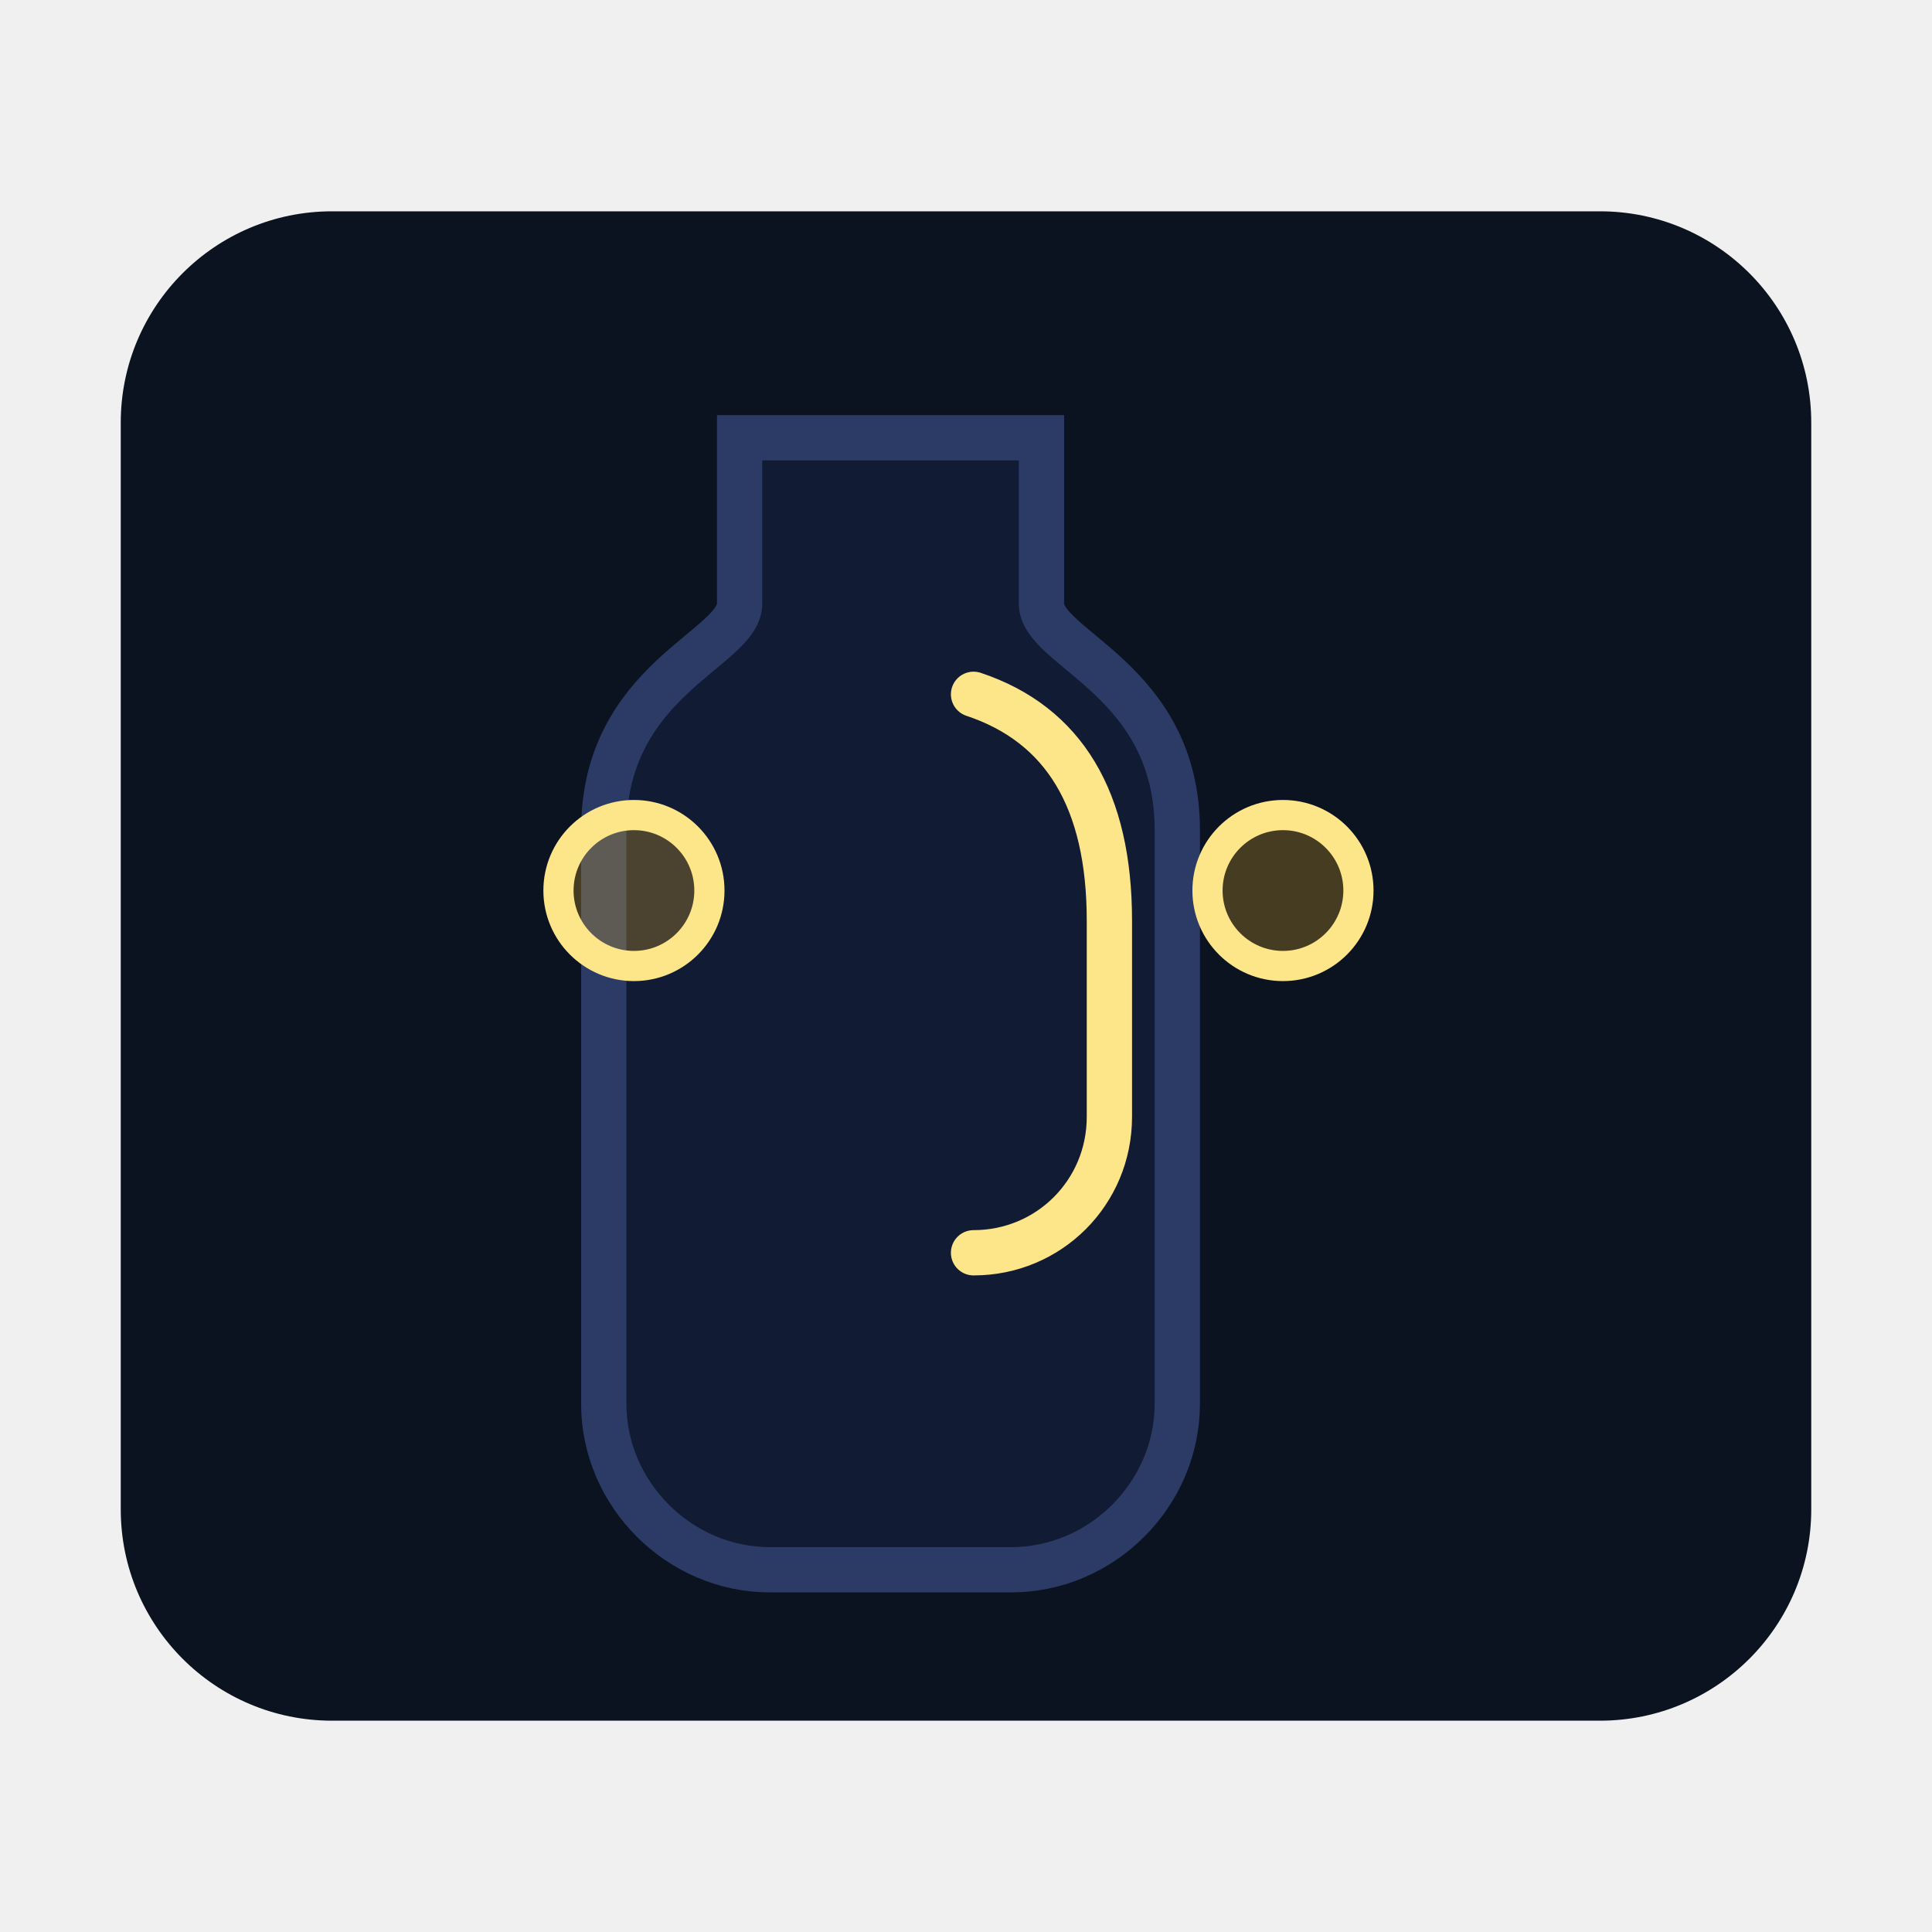
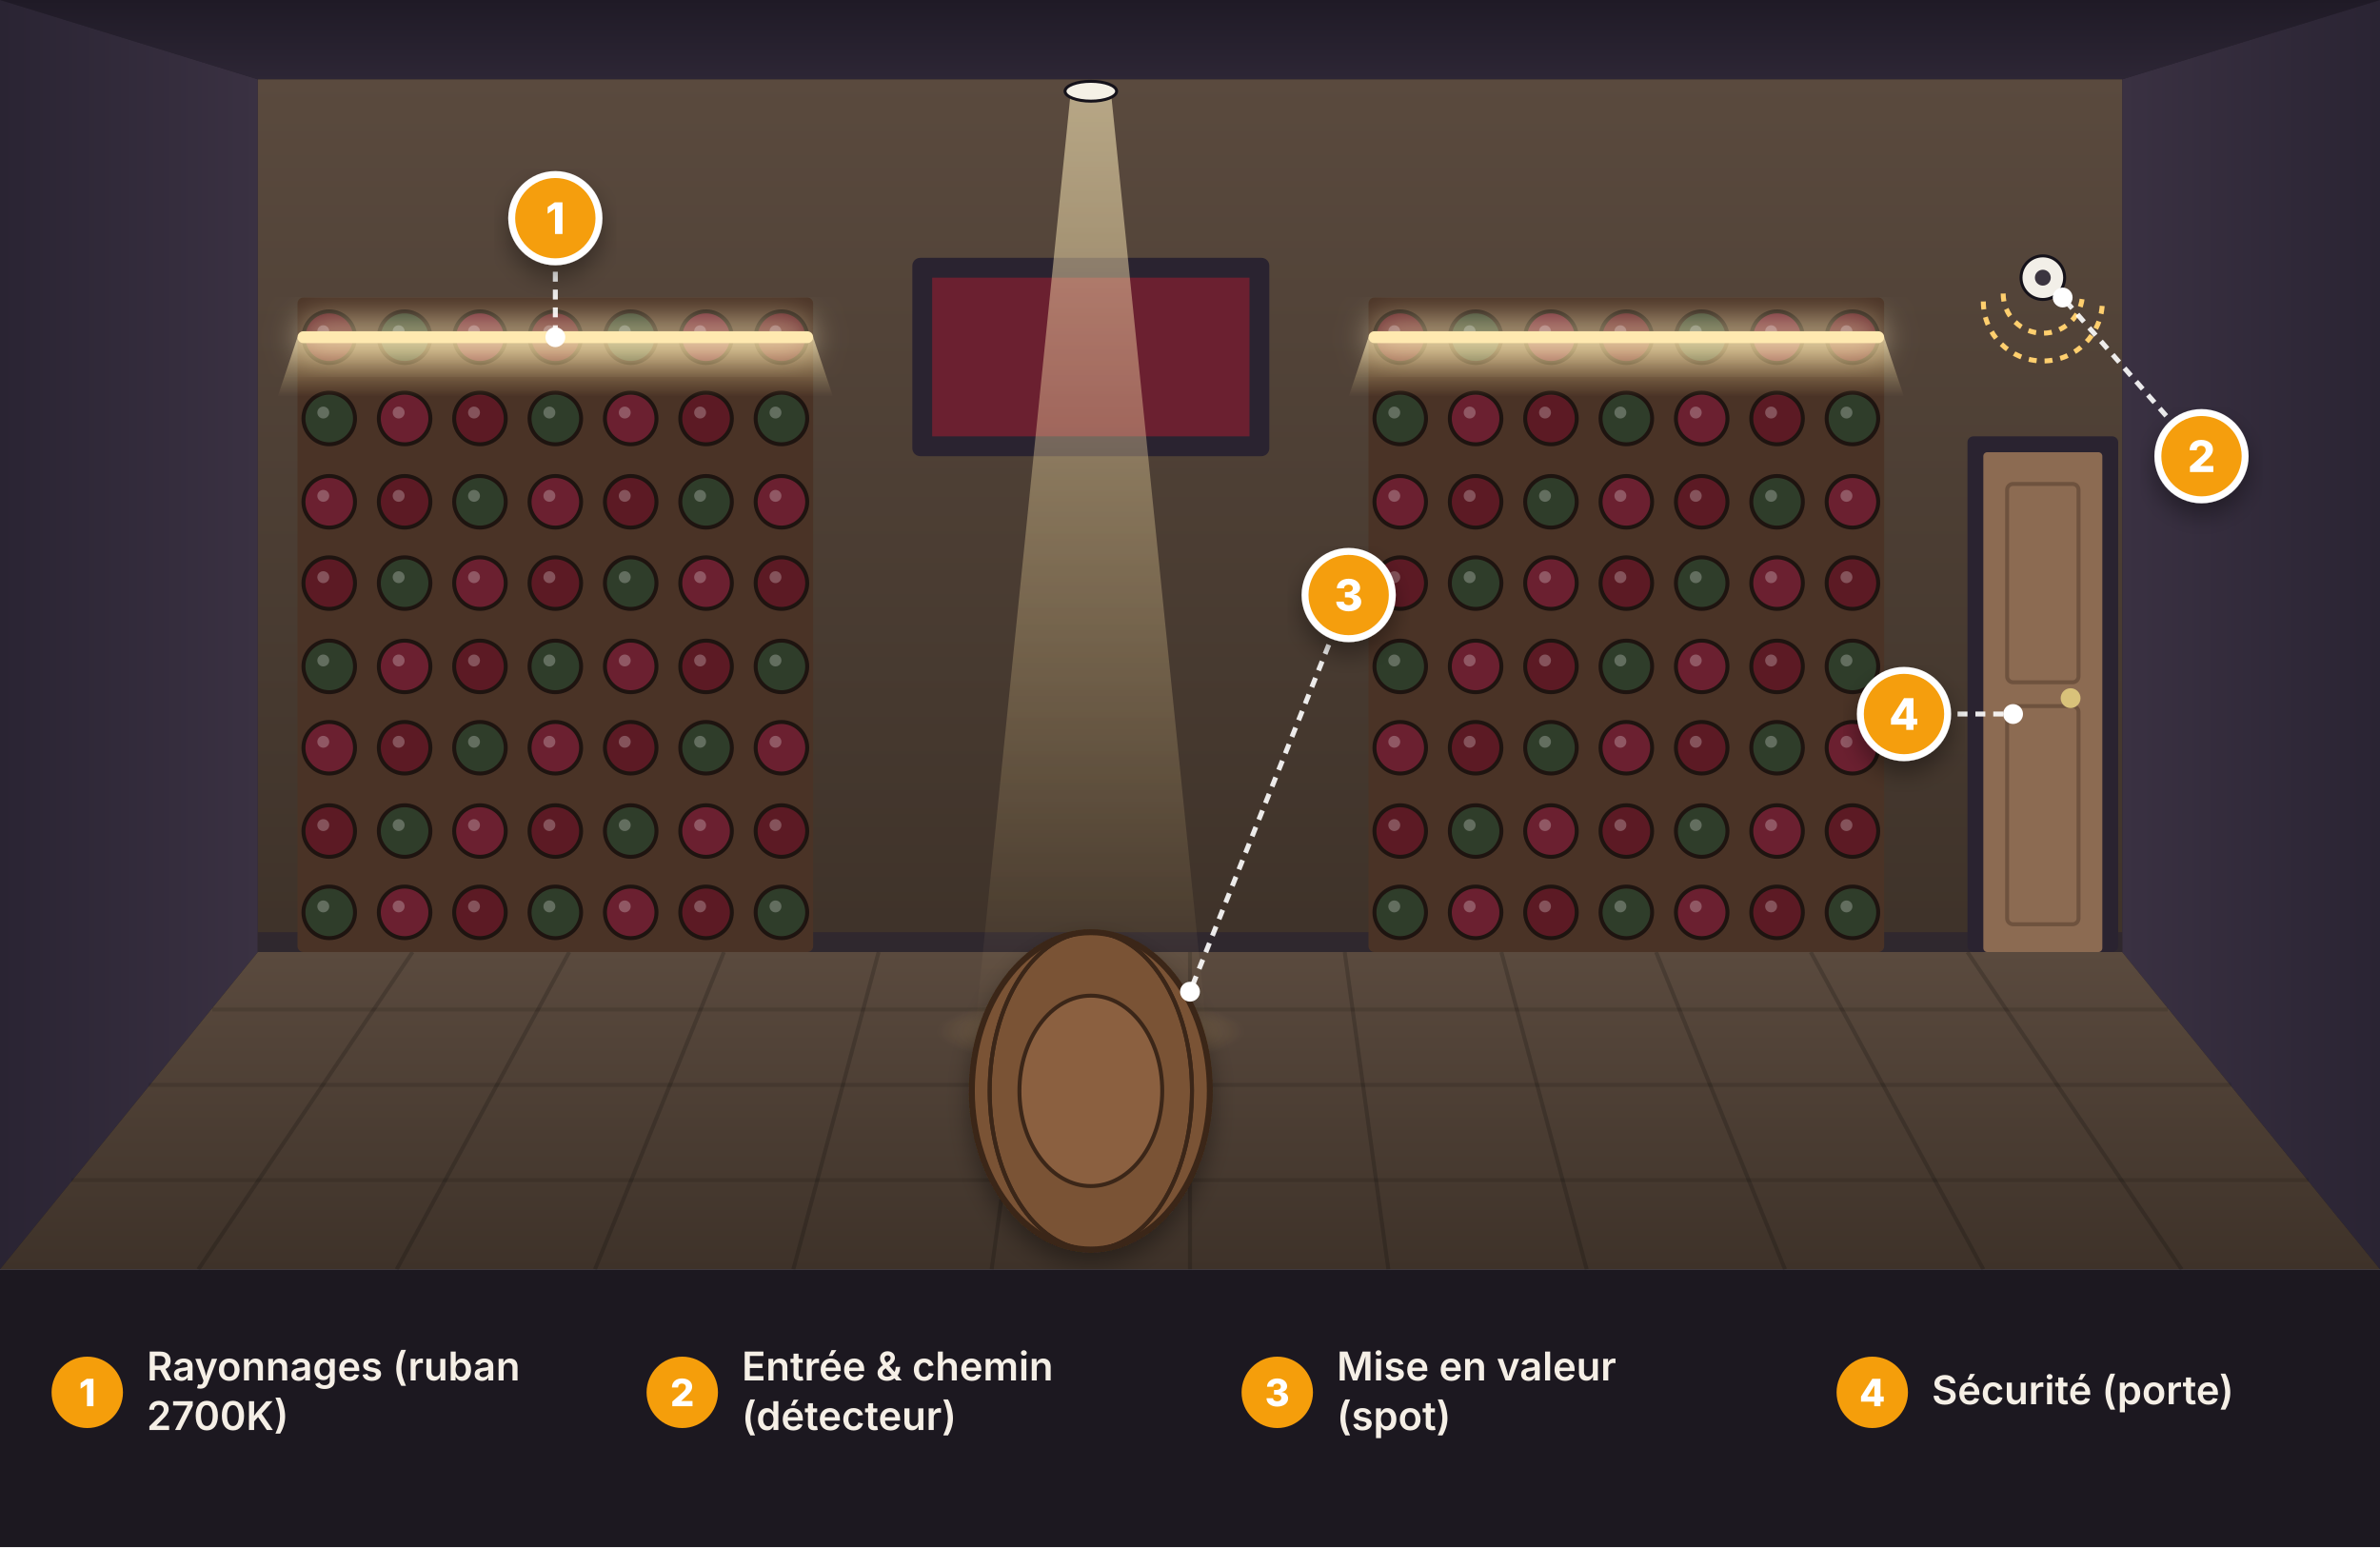
- <svg xmlns="http://www.w3.org/2000/svg" width="256" height="256" viewBox="0 0 256 256" fill="none">
-   <rect x="16" y="28" width="224" height="200" rx="28" fill="#0B1220" />
-   <path d="M118 58h20v22c0 6 18 10 18 30v76c0 12-10 22-22 22h-32c-12 0-22-10-22-22V110c0-20 18-24 18-30V58Z" fill="#111B33" stroke="#2B3B66" stroke-width="6" />
-   <path d="M129 92c12 4 18 14 18 30v26c0 10-8 18-18 18" stroke="#FDE68A" stroke-width="6" stroke-linecap="round" fill="none" />
-   <circle cx="84" cy="118" r="10" fill="#FBBF24" fill-opacity="0.25" stroke="#FDE68A" stroke-width="4" />
-   <circle cx="170" cy="118" r="10" fill="#FBBF24" fill-opacity="0.25" stroke="#FDE68A" stroke-width="4" />
+ <svg xmlns="http://www.w3.org/2000/svg" viewBox="0 0 1200 780" role="img" aria-label="Cave à vin : 4 zones">
+   <defs>
+     <linearGradient id="wall" x1="0" y1="0" x2="0" y2="1">
+       <stop offset="0" stop-color="#3d3448" />
+       <stop offset="1" stop-color="#5a4b5c" />
+     </linearGradient>
+     <linearGradient id="wallL" x1="0" y1="0" x2="1" y2="0">
+       <stop offset="0" stop-color="#2a2433" />
+       <stop offset="1" stop-color="#3a3142" />
+     </linearGradient>
+     <linearGradient id="wallR" x1="1" y1="0" x2="0" y2="0">
+       <stop offset="0" stop-color="#2a2433" />
+       <stop offset="1" stop-color="#3a3142" />
+     </linearGradient>
+     <linearGradient id="ceil" x1="0" y1="0" x2="0" y2="1">
+       <stop offset="0" stop-color="#1f1a26" />
+       <stop offset="1" stop-color="#2d2635" />
+     </linearGradient>
+     <linearGradient id="floor" x1="0" y1="0" x2="0" y2="1">
+       <stop offset="0" stop-color="#5b4334" />
+       <stop offset="1" stop-color="#3b2b22" />
+     </linearGradient>
+     <linearGradient id="tile" x1="0" y1="0" x2="0" y2="1">
+       <stop offset="0" stop-color="#6b6a70" />
+       <stop offset="1" stop-color="#3d3c42" />
+     </linearGradient>
+     <linearGradient id="concrete" x1="0" y1="0" x2="0" y2="1">
+       <stop offset="0" stop-color="#5d5a5e" />
+       <stop offset="1" stop-color="#36343a" />
+     </linearGradient>
+     <linearGradient id="stone" x1="0" y1="0" x2="0" y2="1">
+       <stop offset="0" stop-color="#5a4a3e" />
+       <stop offset="1" stop-color="#3e3229" />
+     </linearGradient>
+     <radialGradient id="glow">
+       <stop offset="0" stop-color="#ffe3a0" stop-opacity=".95" />
+       <stop offset=".35" stop-color="#ffcf6e" stop-opacity=".45" />
+       <stop offset="1" stop-color="#ffb84d" stop-opacity="0" />
+     </radialGradient>
+     <radialGradient id="glowSoft">
+       <stop offset="0" stop-color="#ffd98a" stop-opacity=".55" />
+       <stop offset="1" stop-color="#ffb84d" stop-opacity="0" />
+     </radialGradient>
+     <radialGradient id="glowCool">
+       <stop offset="0" stop-color="#eef6ff" stop-opacity=".9" />
+       <stop offset=".4" stop-color="#cfe3ff" stop-opacity=".4" />
+       <stop offset="1" stop-color="#b9d4ff" stop-opacity="0" />
+     </radialGradient>
+     <linearGradient id="cone" x1="0" y1="0" x2="0" y2="1">
+       <stop offset="0" stop-color="#ffe7a8" stop-opacity=".75" />
+       <stop offset="1" stop-color="#ffd27a" stop-opacity="0" />
+     </linearGradient>
+     <linearGradient id="coneCool" x1="0" y1="0" x2="0" y2="1">
+       <stop offset="0" stop-color="#f2f8ff" stop-opacity=".8" />
+       <stop offset="1" stop-color="#d6e7ff" stop-opacity="0" />
+     </linearGradient>
+     <linearGradient id="sky" x1="0" y1="0" x2="0" y2="1">
+       <stop offset="0" stop-color="#111a3a" />
+       <stop offset=".7" stop-color="#2d3364" />
+       <stop offset="1" stop-color="#5a4a78" />
+     </linearGradient>
+     <linearGradient id="grass" x1="0" y1="0" x2="0" y2="1">
+       <stop offset="0" stop-color="#2f4a35" />
+       <stop offset="1" stop-color="#1c2e22" />
+     </linearGradient>
+     <linearGradient id="wood" x1="0" y1="0" x2="0" y2="1">
+       <stop offset="0" stop-color="#9a6b46" />
+       <stop offset="1" stop-color="#6e4a30" />
+     </linearGradient>
+     <linearGradient id="metal" x1="0" y1="0" x2="1" y2="0">
+       <stop offset="0" stop-color="#cfd2d6" />
+       <stop offset=".5" stop-color="#f1f2f4" />
+       <stop offset="1" stop-color="#b9bcc2" />
+     </linearGradient>
+     <filter id="blur8" x="-50%" y="-50%" width="200%" height="200%">
+       <feGaussianBlur stdDeviation="8" />
+     </filter>
+     <filter id="blur3">
+       <feGaussianBlur stdDeviation="3" />
+     </filter>
+     <filter id="shadow" x="-20%" y="-20%" width="140%" height="160%">
+       <feDropShadow dx="0" dy="6" stdDeviation="6" flood-color="#000" flood-opacity=".35" />
+     </filter>
+   </defs>
+   <rect x="0" y="0" width="1200" height="640" fill="#1b1720" />
+   <polygon points="0,0 1200,0 1070,40 130,40" fill="url(#ceil)" />
+   <polygon points="0,0 130,40 130,480 0,640" fill="url(#wallL)" />
+   <polygon points="1200,0 1070,40 1070,480 1200,640" fill="url(#wallR)" />
+   <rect x="130" y="40" width="940" height="440" fill="url(#stone)" />
+   <polygon points="0,640 130,480 1070,480 1200,640" fill="url(#stone)" />
+   <line x1="208" y1="480" x2="100" y2="640" stroke="#000" stroke-opacity=".18" stroke-width="2" />
+   <line x1="287" y1="480" x2="200" y2="640" stroke="#000" stroke-opacity=".18" stroke-width="2" />
+   <line x1="365" y1="480" x2="300" y2="640" stroke="#000" stroke-opacity=".18" stroke-width="2" />
+   <line x1="443" y1="480" x2="400" y2="640" stroke="#000" stroke-opacity=".18" stroke-width="2" />
+   <line x1="522" y1="480" x2="500" y2="640" stroke="#000" stroke-opacity=".18" stroke-width="2" />
+   <line x1="600" y1="480" x2="600" y2="640" stroke="#000" stroke-opacity=".18" stroke-width="2" />
+   <line x1="678" y1="480" x2="700" y2="640" stroke="#000" stroke-opacity=".18" stroke-width="2" />
+   <line x1="757" y1="480" x2="800" y2="640" stroke="#000" stroke-opacity=".18" stroke-width="2" />
+   <line x1="835" y1="480" x2="900" y2="640" stroke="#000" stroke-opacity=".18" stroke-width="2" />
+   <line x1="913" y1="480" x2="1000" y2="640" stroke="#000" stroke-opacity=".18" stroke-width="2" />
+   <line x1="992" y1="480" x2="1100" y2="640" stroke="#000" stroke-opacity=".18" stroke-width="2" />
+   <line x1="107" y1="509" x2="1093" y2="509" stroke="#000" stroke-opacity=".12" stroke-width="2" />
+   <line x1="75" y1="547" x2="1125" y2="547" stroke="#000" stroke-opacity=".12" stroke-width="2" />
+   <line x1="36" y1="595" x2="1164" y2="595" stroke="#000" stroke-opacity=".12" stroke-width="2" />
+   <rect x="130" y="470" width="940" height="10" fill="#2a2330" opacity=".7" />
+   <rect x="150" y="150" width="260" height="330" rx="3" fill="#4a3326" />
+   <circle cx="166" cy="170" r="13" fill="#5c1a24" stroke="#1e1410" stroke-width="2" />
+   <circle cx="163" cy="167" r="3" fill="#fff" opacity=".25" />
+   <circle cx="204" cy="170" r="13" fill="#2f3d2a" stroke="#1e1410" stroke-width="2" />
+   <circle cx="201" cy="167" r="3" fill="#fff" opacity=".25" />
+   <circle cx="242" cy="170" r="13" fill="#6b2030" stroke="#1e1410" stroke-width="2" />
+   <circle cx="239" cy="167" r="3" fill="#fff" opacity=".25" />
+   <circle cx="280" cy="170" r="13" fill="#5c1a24" stroke="#1e1410" stroke-width="2" />
+   <circle cx="277" cy="167" r="3" fill="#fff" opacity=".25" />
+   <circle cx="318" cy="170" r="13" fill="#2f3d2a" stroke="#1e1410" stroke-width="2" />
+   <circle cx="315" cy="167" r="3" fill="#fff" opacity=".25" />
+   <circle cx="356" cy="170" r="13" fill="#6b2030" stroke="#1e1410" stroke-width="2" />
+   <circle cx="353" cy="167" r="3" fill="#fff" opacity=".25" />
+   <circle cx="394" cy="170" r="13" fill="#5c1a24" stroke="#1e1410" stroke-width="2" />
+   <circle cx="391" cy="167" r="3" fill="#fff" opacity=".25" />
+   <circle cx="166" cy="211" r="13" fill="#2f3d2a" stroke="#1e1410" stroke-width="2" />
+   <circle cx="163" cy="208" r="3" fill="#fff" opacity=".25" />
+   <circle cx="204" cy="211" r="13" fill="#6b2030" stroke="#1e1410" stroke-width="2" />
+   <circle cx="201" cy="208" r="3" fill="#fff" opacity=".25" />
+   <circle cx="242" cy="211" r="13" fill="#5c1a24" stroke="#1e1410" stroke-width="2" />
+   <circle cx="239" cy="208" r="3" fill="#fff" opacity=".25" />
+   <circle cx="280" cy="211" r="13" fill="#2f3d2a" stroke="#1e1410" stroke-width="2" />
+   <circle cx="277" cy="208" r="3" fill="#fff" opacity=".25" />
+   <circle cx="318" cy="211" r="13" fill="#6b2030" stroke="#1e1410" stroke-width="2" />
+   <circle cx="315" cy="208" r="3" fill="#fff" opacity=".25" />
+   <circle cx="356" cy="211" r="13" fill="#5c1a24" stroke="#1e1410" stroke-width="2" />
+   <circle cx="353" cy="208" r="3" fill="#fff" opacity=".25" />
+   <circle cx="394" cy="211" r="13" fill="#2f3d2a" stroke="#1e1410" stroke-width="2" />
+   <circle cx="391" cy="208" r="3" fill="#fff" opacity=".25" />
+   <circle cx="166" cy="253" r="13" fill="#6b2030" stroke="#1e1410" stroke-width="2" />
+   <circle cx="163" cy="250" r="3" fill="#fff" opacity=".25" />
+   <circle cx="204" cy="253" r="13" fill="#5c1a24" stroke="#1e1410" stroke-width="2" />
+   <circle cx="201" cy="250" r="3" fill="#fff" opacity=".25" />
+   <circle cx="242" cy="253" r="13" fill="#2f3d2a" stroke="#1e1410" stroke-width="2" />
+   <circle cx="239" cy="250" r="3" fill="#fff" opacity=".25" />
+   <circle cx="280" cy="253" r="13" fill="#6b2030" stroke="#1e1410" stroke-width="2" />
+   <circle cx="277" cy="250" r="3" fill="#fff" opacity=".25" />
+   <circle cx="318" cy="253" r="13" fill="#5c1a24" stroke="#1e1410" stroke-width="2" />
+   <circle cx="315" cy="250" r="3" fill="#fff" opacity=".25" />
+   <circle cx="356" cy="253" r="13" fill="#2f3d2a" stroke="#1e1410" stroke-width="2" />
+   <circle cx="353" cy="250" r="3" fill="#fff" opacity=".25" />
+   <circle cx="394" cy="253" r="13" fill="#6b2030" stroke="#1e1410" stroke-width="2" />
+   <circle cx="391" cy="250" r="3" fill="#fff" opacity=".25" />
+   <circle cx="166" cy="294" r="13" fill="#5c1a24" stroke="#1e1410" stroke-width="2" />
+   <circle cx="163" cy="291" r="3" fill="#fff" opacity=".25" />
+   <circle cx="204" cy="294" r="13" fill="#2f3d2a" stroke="#1e1410" stroke-width="2" />
+   <circle cx="201" cy="291" r="3" fill="#fff" opacity=".25" />
+   <circle cx="242" cy="294" r="13" fill="#6b2030" stroke="#1e1410" stroke-width="2" />
+   <circle cx="239" cy="291" r="3" fill="#fff" opacity=".25" />
+   <circle cx="280" cy="294" r="13" fill="#5c1a24" stroke="#1e1410" stroke-width="2" />
+   <circle cx="277" cy="291" r="3" fill="#fff" opacity=".25" />
+   <circle cx="318" cy="294" r="13" fill="#2f3d2a" stroke="#1e1410" stroke-width="2" />
+   <circle cx="315" cy="291" r="3" fill="#fff" opacity=".25" />
+   <circle cx="356" cy="294" r="13" fill="#6b2030" stroke="#1e1410" stroke-width="2" />
+   <circle cx="353" cy="291" r="3" fill="#fff" opacity=".25" />
+   <circle cx="394" cy="294" r="13" fill="#5c1a24" stroke="#1e1410" stroke-width="2" />
+   <circle cx="391" cy="291" r="3" fill="#fff" opacity=".25" />
+   <circle cx="166" cy="336" r="13" fill="#2f3d2a" stroke="#1e1410" stroke-width="2" />
+   <circle cx="163" cy="333" r="3" fill="#fff" opacity=".25" />
+   <circle cx="204" cy="336" r="13" fill="#6b2030" stroke="#1e1410" stroke-width="2" />
+   <circle cx="201" cy="333" r="3" fill="#fff" opacity=".25" />
+   <circle cx="242" cy="336" r="13" fill="#5c1a24" stroke="#1e1410" stroke-width="2" />
+   <circle cx="239" cy="333" r="3" fill="#fff" opacity=".25" />
+   <circle cx="280" cy="336" r="13" fill="#2f3d2a" stroke="#1e1410" stroke-width="2" />
+   <circle cx="277" cy="333" r="3" fill="#fff" opacity=".25" />
+   <circle cx="318" cy="336" r="13" fill="#6b2030" stroke="#1e1410" stroke-width="2" />
+   <circle cx="315" cy="333" r="3" fill="#fff" opacity=".25" />
+   <circle cx="356" cy="336" r="13" fill="#5c1a24" stroke="#1e1410" stroke-width="2" />
+   <circle cx="353" cy="333" r="3" fill="#fff" opacity=".25" />
+   <circle cx="394" cy="336" r="13" fill="#2f3d2a" stroke="#1e1410" stroke-width="2" />
+   <circle cx="391" cy="333" r="3" fill="#fff" opacity=".25" />
+   <circle cx="166" cy="377" r="13" fill="#6b2030" stroke="#1e1410" stroke-width="2" />
+   <circle cx="163" cy="374" r="3" fill="#fff" opacity=".25" />
+   <circle cx="204" cy="377" r="13" fill="#5c1a24" stroke="#1e1410" stroke-width="2" />
+   <circle cx="201" cy="374" r="3" fill="#fff" opacity=".25" />
+   <circle cx="242" cy="377" r="13" fill="#2f3d2a" stroke="#1e1410" stroke-width="2" />
+   <circle cx="239" cy="374" r="3" fill="#fff" opacity=".25" />
+   <circle cx="280" cy="377" r="13" fill="#6b2030" stroke="#1e1410" stroke-width="2" />
+   <circle cx="277" cy="374" r="3" fill="#fff" opacity=".25" />
+   <circle cx="318" cy="377" r="13" fill="#5c1a24" stroke="#1e1410" stroke-width="2" />
+   <circle cx="315" cy="374" r="3" fill="#fff" opacity=".25" />
+   <circle cx="356" cy="377" r="13" fill="#2f3d2a" stroke="#1e1410" stroke-width="2" />
+   <circle cx="353" cy="374" r="3" fill="#fff" opacity=".25" />
+   <circle cx="394" cy="377" r="13" fill="#6b2030" stroke="#1e1410" stroke-width="2" />
+   <circle cx="391" cy="374" r="3" fill="#fff" opacity=".25" />
+   <circle cx="166" cy="419" r="13" fill="#5c1a24" stroke="#1e1410" stroke-width="2" />
+   <circle cx="163" cy="416" r="3" fill="#fff" opacity=".25" />
+   <circle cx="204" cy="419" r="13" fill="#2f3d2a" stroke="#1e1410" stroke-width="2" />
+   <circle cx="201" cy="416" r="3" fill="#fff" opacity=".25" />
+   <circle cx="242" cy="419" r="13" fill="#6b2030" stroke="#1e1410" stroke-width="2" />
+   <circle cx="239" cy="416" r="3" fill="#fff" opacity=".25" />
+   <circle cx="280" cy="419" r="13" fill="#5c1a24" stroke="#1e1410" stroke-width="2" />
+   <circle cx="277" cy="416" r="3" fill="#fff" opacity=".25" />
+   <circle cx="318" cy="419" r="13" fill="#2f3d2a" stroke="#1e1410" stroke-width="2" />
+   <circle cx="315" cy="416" r="3" fill="#fff" opacity=".25" />
+   <circle cx="356" cy="419" r="13" fill="#6b2030" stroke="#1e1410" stroke-width="2" />
+   <circle cx="353" cy="416" r="3" fill="#fff" opacity=".25" />
+   <circle cx="394" cy="419" r="13" fill="#5c1a24" stroke="#1e1410" stroke-width="2" />
+   <circle cx="391" cy="416" r="3" fill="#fff" opacity=".25" />
+   <circle cx="166" cy="460" r="13" fill="#2f3d2a" stroke="#1e1410" stroke-width="2" />
+   <circle cx="163" cy="457" r="3" fill="#fff" opacity=".25" />
+   <circle cx="204" cy="460" r="13" fill="#6b2030" stroke="#1e1410" stroke-width="2" />
+   <circle cx="201" cy="457" r="3" fill="#fff" opacity=".25" />
+   <circle cx="242" cy="460" r="13" fill="#5c1a24" stroke="#1e1410" stroke-width="2" />
+   <circle cx="239" cy="457" r="3" fill="#fff" opacity=".25" />
+   <circle cx="280" cy="460" r="13" fill="#2f3d2a" stroke="#1e1410" stroke-width="2" />
+   <circle cx="277" cy="457" r="3" fill="#fff" opacity=".25" />
+   <circle cx="318" cy="460" r="13" fill="#6b2030" stroke="#1e1410" stroke-width="2" />
+   <circle cx="315" cy="457" r="3" fill="#fff" opacity=".25" />
+   <circle cx="356" cy="460" r="13" fill="#5c1a24" stroke="#1e1410" stroke-width="2" />
+   <circle cx="353" cy="457" r="3" fill="#fff" opacity=".25" />
+   <circle cx="394" cy="460" r="13" fill="#2f3d2a" stroke="#1e1410" stroke-width="2" />
+   <circle cx="391" cy="457" r="3" fill="#fff" opacity=".25" />
+   <rect x="690" y="150" width="260" height="330" rx="3" fill="#4a3326" />
+   <circle cx="706" cy="170" r="13" fill="#5c1a24" stroke="#1e1410" stroke-width="2" />
+   <circle cx="703" cy="167" r="3" fill="#fff" opacity=".25" />
+   <circle cx="744" cy="170" r="13" fill="#2f3d2a" stroke="#1e1410" stroke-width="2" />
+   <circle cx="741" cy="167" r="3" fill="#fff" opacity=".25" />
+   <circle cx="782" cy="170" r="13" fill="#6b2030" stroke="#1e1410" stroke-width="2" />
+   <circle cx="779" cy="167" r="3" fill="#fff" opacity=".25" />
+   <circle cx="820" cy="170" r="13" fill="#5c1a24" stroke="#1e1410" stroke-width="2" />
+   <circle cx="817" cy="167" r="3" fill="#fff" opacity=".25" />
+   <circle cx="858" cy="170" r="13" fill="#2f3d2a" stroke="#1e1410" stroke-width="2" />
+   <circle cx="855" cy="167" r="3" fill="#fff" opacity=".25" />
+   <circle cx="896" cy="170" r="13" fill="#6b2030" stroke="#1e1410" stroke-width="2" />
+   <circle cx="893" cy="167" r="3" fill="#fff" opacity=".25" />
+   <circle cx="934" cy="170" r="13" fill="#5c1a24" stroke="#1e1410" stroke-width="2" />
+   <circle cx="931" cy="167" r="3" fill="#fff" opacity=".25" />
+   <circle cx="706" cy="211" r="13" fill="#2f3d2a" stroke="#1e1410" stroke-width="2" />
+   <circle cx="703" cy="208" r="3" fill="#fff" opacity=".25" />
+   <circle cx="744" cy="211" r="13" fill="#6b2030" stroke="#1e1410" stroke-width="2" />
+   <circle cx="741" cy="208" r="3" fill="#fff" opacity=".25" />
+   <circle cx="782" cy="211" r="13" fill="#5c1a24" stroke="#1e1410" stroke-width="2" />
+   <circle cx="779" cy="208" r="3" fill="#fff" opacity=".25" />
+   <circle cx="820" cy="211" r="13" fill="#2f3d2a" stroke="#1e1410" stroke-width="2" />
+   <circle cx="817" cy="208" r="3" fill="#fff" opacity=".25" />
+   <circle cx="858" cy="211" r="13" fill="#6b2030" stroke="#1e1410" stroke-width="2" />
+   <circle cx="855" cy="208" r="3" fill="#fff" opacity=".25" />
+   <circle cx="896" cy="211" r="13" fill="#5c1a24" stroke="#1e1410" stroke-width="2" />
+   <circle cx="893" cy="208" r="3" fill="#fff" opacity=".25" />
+   <circle cx="934" cy="211" r="13" fill="#2f3d2a" stroke="#1e1410" stroke-width="2" />
+   <circle cx="931" cy="208" r="3" fill="#fff" opacity=".25" />
+   <circle cx="706" cy="253" r="13" fill="#6b2030" stroke="#1e1410" stroke-width="2" />
+   <circle cx="703" cy="250" r="3" fill="#fff" opacity=".25" />
+   <circle cx="744" cy="253" r="13" fill="#5c1a24" stroke="#1e1410" stroke-width="2" />
+   <circle cx="741" cy="250" r="3" fill="#fff" opacity=".25" />
+   <circle cx="782" cy="253" r="13" fill="#2f3d2a" stroke="#1e1410" stroke-width="2" />
+   <circle cx="779" cy="250" r="3" fill="#fff" opacity=".25" />
+   <circle cx="820" cy="253" r="13" fill="#6b2030" stroke="#1e1410" stroke-width="2" />
+   <circle cx="817" cy="250" r="3" fill="#fff" opacity=".25" />
+   <circle cx="858" cy="253" r="13" fill="#5c1a24" stroke="#1e1410" stroke-width="2" />
+   <circle cx="855" cy="250" r="3" fill="#fff" opacity=".25" />
+   <circle cx="896" cy="253" r="13" fill="#2f3d2a" stroke="#1e1410" stroke-width="2" />
+   <circle cx="893" cy="250" r="3" fill="#fff" opacity=".25" />
+   <circle cx="934" cy="253" r="13" fill="#6b2030" stroke="#1e1410" stroke-width="2" />
+   <circle cx="931" cy="250" r="3" fill="#fff" opacity=".25" />
+   <circle cx="706" cy="294" r="13" fill="#5c1a24" stroke="#1e1410" stroke-width="2" />
+   <circle cx="703" cy="291" r="3" fill="#fff" opacity=".25" />
+   <circle cx="744" cy="294" r="13" fill="#2f3d2a" stroke="#1e1410" stroke-width="2" />
+   <circle cx="741" cy="291" r="3" fill="#fff" opacity=".25" />
+   <circle cx="782" cy="294" r="13" fill="#6b2030" stroke="#1e1410" stroke-width="2" />
+   <circle cx="779" cy="291" r="3" fill="#fff" opacity=".25" />
+   <circle cx="820" cy="294" r="13" fill="#5c1a24" stroke="#1e1410" stroke-width="2" />
+   <circle cx="817" cy="291" r="3" fill="#fff" opacity=".25" />
+   <circle cx="858" cy="294" r="13" fill="#2f3d2a" stroke="#1e1410" stroke-width="2" />
+   <circle cx="855" cy="291" r="3" fill="#fff" opacity=".25" />
+   <circle cx="896" cy="294" r="13" fill="#6b2030" stroke="#1e1410" stroke-width="2" />
+   <circle cx="893" cy="291" r="3" fill="#fff" opacity=".25" />
+   <circle cx="934" cy="294" r="13" fill="#5c1a24" stroke="#1e1410" stroke-width="2" />
+   <circle cx="931" cy="291" r="3" fill="#fff" opacity=".25" />
+   <circle cx="706" cy="336" r="13" fill="#2f3d2a" stroke="#1e1410" stroke-width="2" />
+   <circle cx="703" cy="333" r="3" fill="#fff" opacity=".25" />
+   <circle cx="744" cy="336" r="13" fill="#6b2030" stroke="#1e1410" stroke-width="2" />
+   <circle cx="741" cy="333" r="3" fill="#fff" opacity=".25" />
+   <circle cx="782" cy="336" r="13" fill="#5c1a24" stroke="#1e1410" stroke-width="2" />
+   <circle cx="779" cy="333" r="3" fill="#fff" opacity=".25" />
+   <circle cx="820" cy="336" r="13" fill="#2f3d2a" stroke="#1e1410" stroke-width="2" />
+   <circle cx="817" cy="333" r="3" fill="#fff" opacity=".25" />
+   <circle cx="858" cy="336" r="13" fill="#6b2030" stroke="#1e1410" stroke-width="2" />
+   <circle cx="855" cy="333" r="3" fill="#fff" opacity=".25" />
+   <circle cx="896" cy="336" r="13" fill="#5c1a24" stroke="#1e1410" stroke-width="2" />
+   <circle cx="893" cy="333" r="3" fill="#fff" opacity=".25" />
+   <circle cx="934" cy="336" r="13" fill="#2f3d2a" stroke="#1e1410" stroke-width="2" />
+   <circle cx="931" cy="333" r="3" fill="#fff" opacity=".25" />
+   <circle cx="706" cy="377" r="13" fill="#6b2030" stroke="#1e1410" stroke-width="2" />
+   <circle cx="703" cy="374" r="3" fill="#fff" opacity=".25" />
+   <circle cx="744" cy="377" r="13" fill="#5c1a24" stroke="#1e1410" stroke-width="2" />
+   <circle cx="741" cy="374" r="3" fill="#fff" opacity=".25" />
+   <circle cx="782" cy="377" r="13" fill="#2f3d2a" stroke="#1e1410" stroke-width="2" />
+   <circle cx="779" cy="374" r="3" fill="#fff" opacity=".25" />
+   <circle cx="820" cy="377" r="13" fill="#6b2030" stroke="#1e1410" stroke-width="2" />
+   <circle cx="817" cy="374" r="3" fill="#fff" opacity=".25" />
+   <circle cx="858" cy="377" r="13" fill="#5c1a24" stroke="#1e1410" stroke-width="2" />
+   <circle cx="855" cy="374" r="3" fill="#fff" opacity=".25" />
+   <circle cx="896" cy="377" r="13" fill="#2f3d2a" stroke="#1e1410" stroke-width="2" />
+   <circle cx="893" cy="374" r="3" fill="#fff" opacity=".25" />
+   <circle cx="934" cy="377" r="13" fill="#6b2030" stroke="#1e1410" stroke-width="2" />
+   <circle cx="931" cy="374" r="3" fill="#fff" opacity=".25" />
+   <circle cx="706" cy="419" r="13" fill="#5c1a24" stroke="#1e1410" stroke-width="2" />
+   <circle cx="703" cy="416" r="3" fill="#fff" opacity=".25" />
+   <circle cx="744" cy="419" r="13" fill="#2f3d2a" stroke="#1e1410" stroke-width="2" />
+   <circle cx="741" cy="416" r="3" fill="#fff" opacity=".25" />
+   <circle cx="782" cy="419" r="13" fill="#6b2030" stroke="#1e1410" stroke-width="2" />
+   <circle cx="779" cy="416" r="3" fill="#fff" opacity=".25" />
+   <circle cx="820" cy="419" r="13" fill="#5c1a24" stroke="#1e1410" stroke-width="2" />
+   <circle cx="817" cy="416" r="3" fill="#fff" opacity=".25" />
+   <circle cx="858" cy="419" r="13" fill="#2f3d2a" stroke="#1e1410" stroke-width="2" />
+   <circle cx="855" cy="416" r="3" fill="#fff" opacity=".25" />
+   <circle cx="896" cy="419" r="13" fill="#6b2030" stroke="#1e1410" stroke-width="2" />
+   <circle cx="893" cy="416" r="3" fill="#fff" opacity=".25" />
+   <circle cx="934" cy="419" r="13" fill="#5c1a24" stroke="#1e1410" stroke-width="2" />
+   <circle cx="931" cy="416" r="3" fill="#fff" opacity=".25" />
+   <circle cx="706" cy="460" r="13" fill="#2f3d2a" stroke="#1e1410" stroke-width="2" />
+   <circle cx="703" cy="457" r="3" fill="#fff" opacity=".25" />
+   <circle cx="744" cy="460" r="13" fill="#6b2030" stroke="#1e1410" stroke-width="2" />
+   <circle cx="741" cy="457" r="3" fill="#fff" opacity=".25" />
+   <circle cx="782" cy="460" r="13" fill="#5c1a24" stroke="#1e1410" stroke-width="2" />
+   <circle cx="779" cy="457" r="3" fill="#fff" opacity=".25" />
+   <circle cx="820" cy="460" r="13" fill="#2f3d2a" stroke="#1e1410" stroke-width="2" />
+   <circle cx="817" cy="457" r="3" fill="#fff" opacity=".25" />
+   <circle cx="858" cy="460" r="13" fill="#6b2030" stroke="#1e1410" stroke-width="2" />
+   <circle cx="855" cy="457" r="3" fill="#fff" opacity=".25" />
+   <circle cx="896" cy="460" r="13" fill="#5c1a24" stroke="#1e1410" stroke-width="2" />
+   <circle cx="893" cy="457" r="3" fill="#fff" opacity=".25" />
+   <circle cx="934" cy="460" r="13" fill="#2f3d2a" stroke="#1e1410" stroke-width="2" />
+   <circle cx="931" cy="457" r="3" fill="#fff" opacity=".25" />
+   <rect x="992" y="220" width="76" height="260" rx="3" fill="#2a2330" />
+   <rect x="1000" y="228" width="60" height="252" rx="2" fill="#8c6b52" />
+   <rect x="1012" y="244" width="36" height="100" rx="3" fill="none" stroke="#6e523e" stroke-width="2" />
+   <rect x="1012" y="356" width="36" height="110" rx="3" fill="none" stroke="#6e523e" stroke-width="2" />
+   <circle cx="1044" cy="352" r="5" fill="#d9c27a" />
+   <rect x="460" y="130" width="180" height="100" rx="4" fill="#2a2330" />
+   <rect x="470" y="140" width="160" height="80" fill="#6b2030" />
+   <g style="mix-blend-mode:screen">
+     <rect x="150" y="160" width="260" height="20" rx="10" fill="#ffe9b0" opacity=".55" filter="url(#blur8)" />
+     <polygon points="150,170 410,170 420,200 140,200" fill="url(#cone)" opacity=".9" />
+     <rect x="690" y="160" width="260" height="20" rx="10" fill="#ffe9b0" opacity=".55" filter="url(#blur8)" />
+     <polygon points="690,170 950,170 960,200 680,200" fill="url(#cone)" opacity=".9" />
+     <polygon points="539.6,49 560.4,49 608.5,520 491.5,520" fill="url(#cone)" opacity="0.75" />
+     <ellipse cx="550" cy="520" rx="78" ry="18" fill="url(#glowSoft)" opacity="0.8" />
+   </g>
+   <rect x="150" y="167" width="260" height="6" rx="3" fill="#ffe9b0" />
+   <rect x="690" y="167" width="260" height="6" rx="3" fill="#ffe9b0" />
+   <circle cx="1030" cy="140" r="11" fill="#f2efe8" stroke="#15121a" stroke-width="1.5" />
+   <circle cx="1030" cy="140" r="4" fill="#3b3540" />
+   <path d="M1010,148.0 A20,20 0 0 0 1050,148.0" stroke="#ffcf6e" stroke-width="2.5" fill="none" stroke-dasharray="4 4" />
+   <path d="M1000,152.0 A30,30 0 0 0 1060,152.0" stroke="#ffcf6e" stroke-width="2.5" fill="none" stroke-dasharray="4 4" />
+   <ellipse cx="550" cy="46" rx="13.0" ry="5" fill="#f5f1e6" stroke="#15121a" stroke-width="1.5" />
+   <ellipse cx="550" cy="550" rx="60.0" ry="80" fill="#7a5235" stroke="#3b2618" stroke-width="3" filter="url(#shadow)" />
+   <ellipse cx="550" cy="550" rx="51.0" ry="80" fill="none" stroke="#3b2618" stroke-width="2" transform="translate(0 0)" />
+   <ellipse cx="550" cy="550" rx="60.0" ry="80" fill="none" stroke="#3b2618" stroke-width="2" transform="translate(0 0)" />
+   <ellipse cx="550" cy="550" rx="51.0" ry="80" fill="none" stroke="#3b2618" stroke-width="2" transform="translate(0 0)" />
+   <ellipse cx="550" cy="550" rx="36.0" ry="48.0" fill="#8b6040" stroke="#3b2618" stroke-width="2" />
+   <line x1="280" y1="110" x2="280" y2="170" stroke="#fff" stroke-width="2.5" stroke-dasharray="5 4" opacity=".9" />
+   <circle cx="280" cy="170" r="5" fill="#fff" />
+   <g filter="url(#shadow)">
+     <circle cx="280" cy="110" r="22" fill="#f59e0b" stroke="#fff" stroke-width="3.5" />
+     <text x="280" y="118" text-anchor="middle" font-family="Inter, Arial, sans-serif" font-weight="800" font-size="22" fill="#fff">1</text>
+   </g>
+   <line x1="1110" y1="230" x2="1040" y2="150" stroke="#fff" stroke-width="2.5" stroke-dasharray="5 4" opacity=".9" />
+   <circle cx="1040" cy="150" r="5" fill="#fff" />
+   <g filter="url(#shadow)">
+     <circle cx="1110" cy="230" r="22" fill="#f59e0b" stroke="#fff" stroke-width="3.5" />
+     <text x="1110" y="238" text-anchor="middle" font-family="Inter, Arial, sans-serif" font-weight="800" font-size="22" fill="#fff">2</text>
+   </g>
+   <line x1="680" y1="300" x2="600" y2="500" stroke="#fff" stroke-width="2.5" stroke-dasharray="5 4" opacity=".9" />
+   <circle cx="600" cy="500" r="5" fill="#fff" />
+   <g filter="url(#shadow)">
+     <circle cx="680" cy="300" r="22" fill="#f59e0b" stroke="#fff" stroke-width="3.5" />
+     <text x="680" y="308" text-anchor="middle" font-family="Inter, Arial, sans-serif" font-weight="800" font-size="22" fill="#fff">3</text>
+   </g>
+   <line x1="960" y1="360" x2="1015" y2="360" stroke="#fff" stroke-width="2.5" stroke-dasharray="5 4" opacity=".9" />
+   <circle cx="1015" cy="360" r="5" fill="#fff" />
+   <g filter="url(#shadow)">
+     <circle cx="960" cy="360" r="22" fill="#f59e0b" stroke="#fff" stroke-width="3.5" />
+     <text x="960" y="368" text-anchor="middle" font-family="Inter, Arial, sans-serif" font-weight="800" font-size="22" fill="#fff">4</text>
+   </g>
+   <rect x="0" y="640" width="1200" height="140" fill="#1c1820" />
+   <circle cx="44.0" cy="702" r="18" fill="#f59e0b" />
+   <text x="44.0" y="709" text-anchor="middle" font-family="Inter, Arial, sans-serif" font-weight="800" font-size="19" fill="#fff">1</text>
+   <text x="74.0" y="696" font-family="Inter, Arial, sans-serif" font-weight="600" font-size="20" fill="#f5efe6">Rayonnages (ruban</text>
+   <text x="74.0" y="721" font-family="Inter, Arial, sans-serif" font-weight="600" font-size="20" fill="#f5efe6">2700K)</text>
+   <circle cx="344.0" cy="702" r="18" fill="#f59e0b" />
+   <text x="344.0" y="709" text-anchor="middle" font-family="Inter, Arial, sans-serif" font-weight="800" font-size="19" fill="#fff">2</text>
+   <text x="374.0" y="696" font-family="Inter, Arial, sans-serif" font-weight="600" font-size="20" fill="#f5efe6">Entrée &amp; chemin</text>
+   <text x="374.0" y="721" font-family="Inter, Arial, sans-serif" font-weight="600" font-size="20" fill="#f5efe6">(détecteur)</text>
+   <circle cx="644.0" cy="702" r="18" fill="#f59e0b" />
+   <text x="644.0" y="709" text-anchor="middle" font-family="Inter, Arial, sans-serif" font-weight="800" font-size="19" fill="#fff">3</text>
+   <text x="674.0" y="696" font-family="Inter, Arial, sans-serif" font-weight="600" font-size="20" fill="#f5efe6">Mise en valeur</text>
+   <text x="674.0" y="721" font-family="Inter, Arial, sans-serif" font-weight="600" font-size="20" fill="#f5efe6">(spot)</text>
+   <circle cx="944.0" cy="702" r="18" fill="#f59e0b" />
+   <text x="944.0" y="709" text-anchor="middle" font-family="Inter, Arial, sans-serif" font-weight="800" font-size="19" fill="#fff">4</text>
+   <text x="974.0" y="708" font-family="Inter, Arial, sans-serif" font-weight="600" font-size="20" fill="#f5efe6">Sécurité (porte)</text>
</svg>
